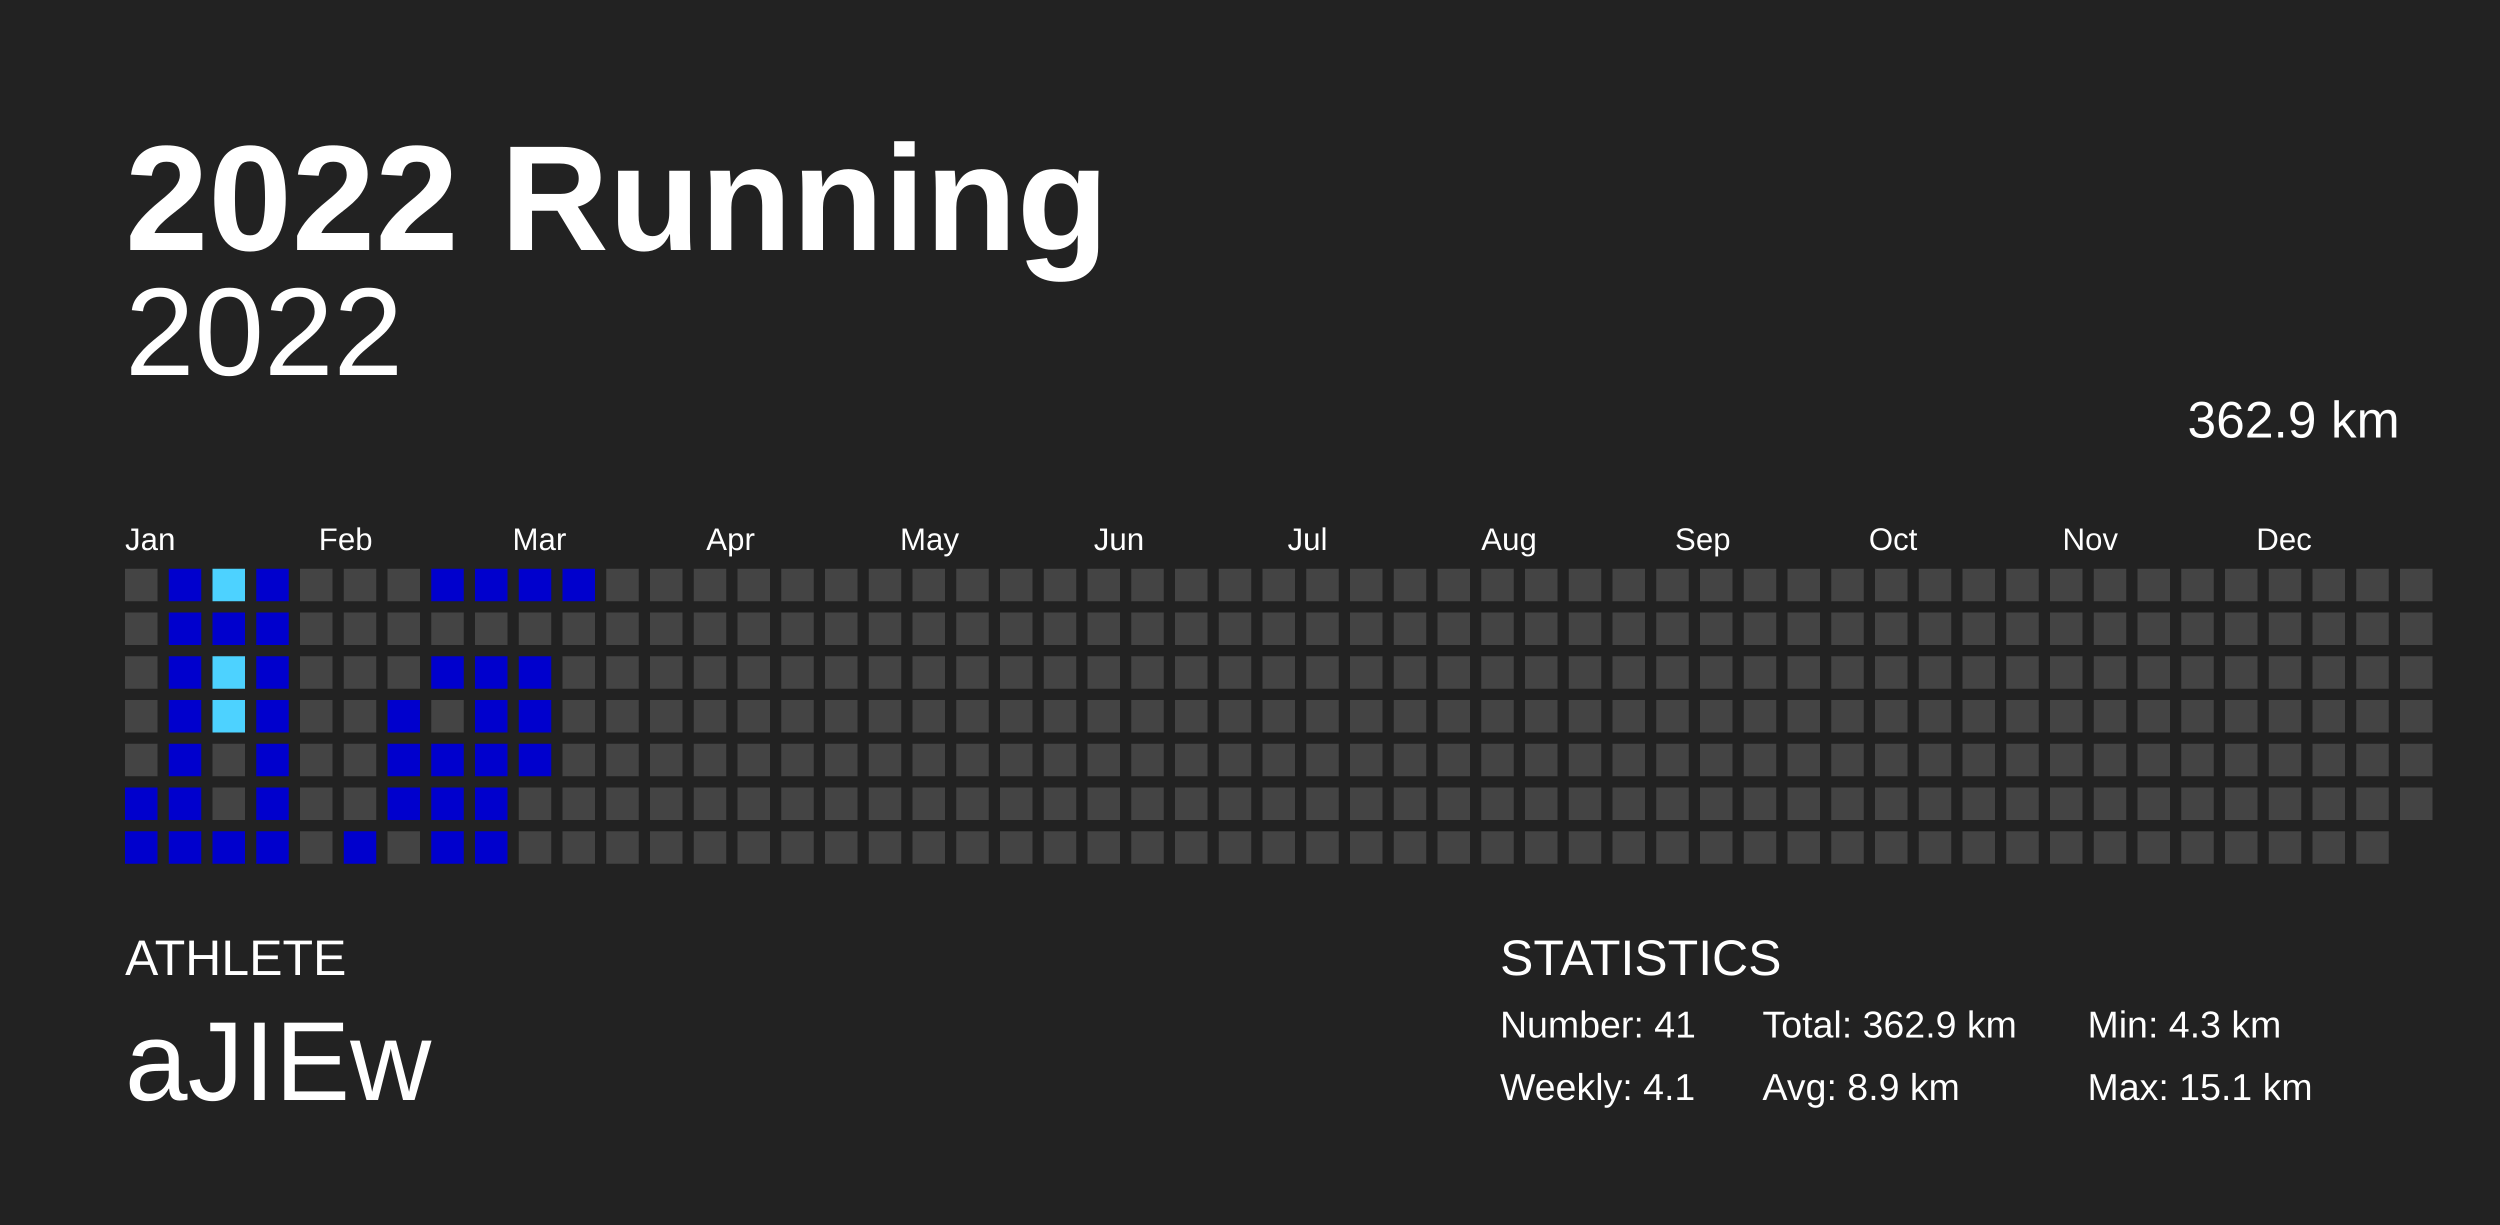
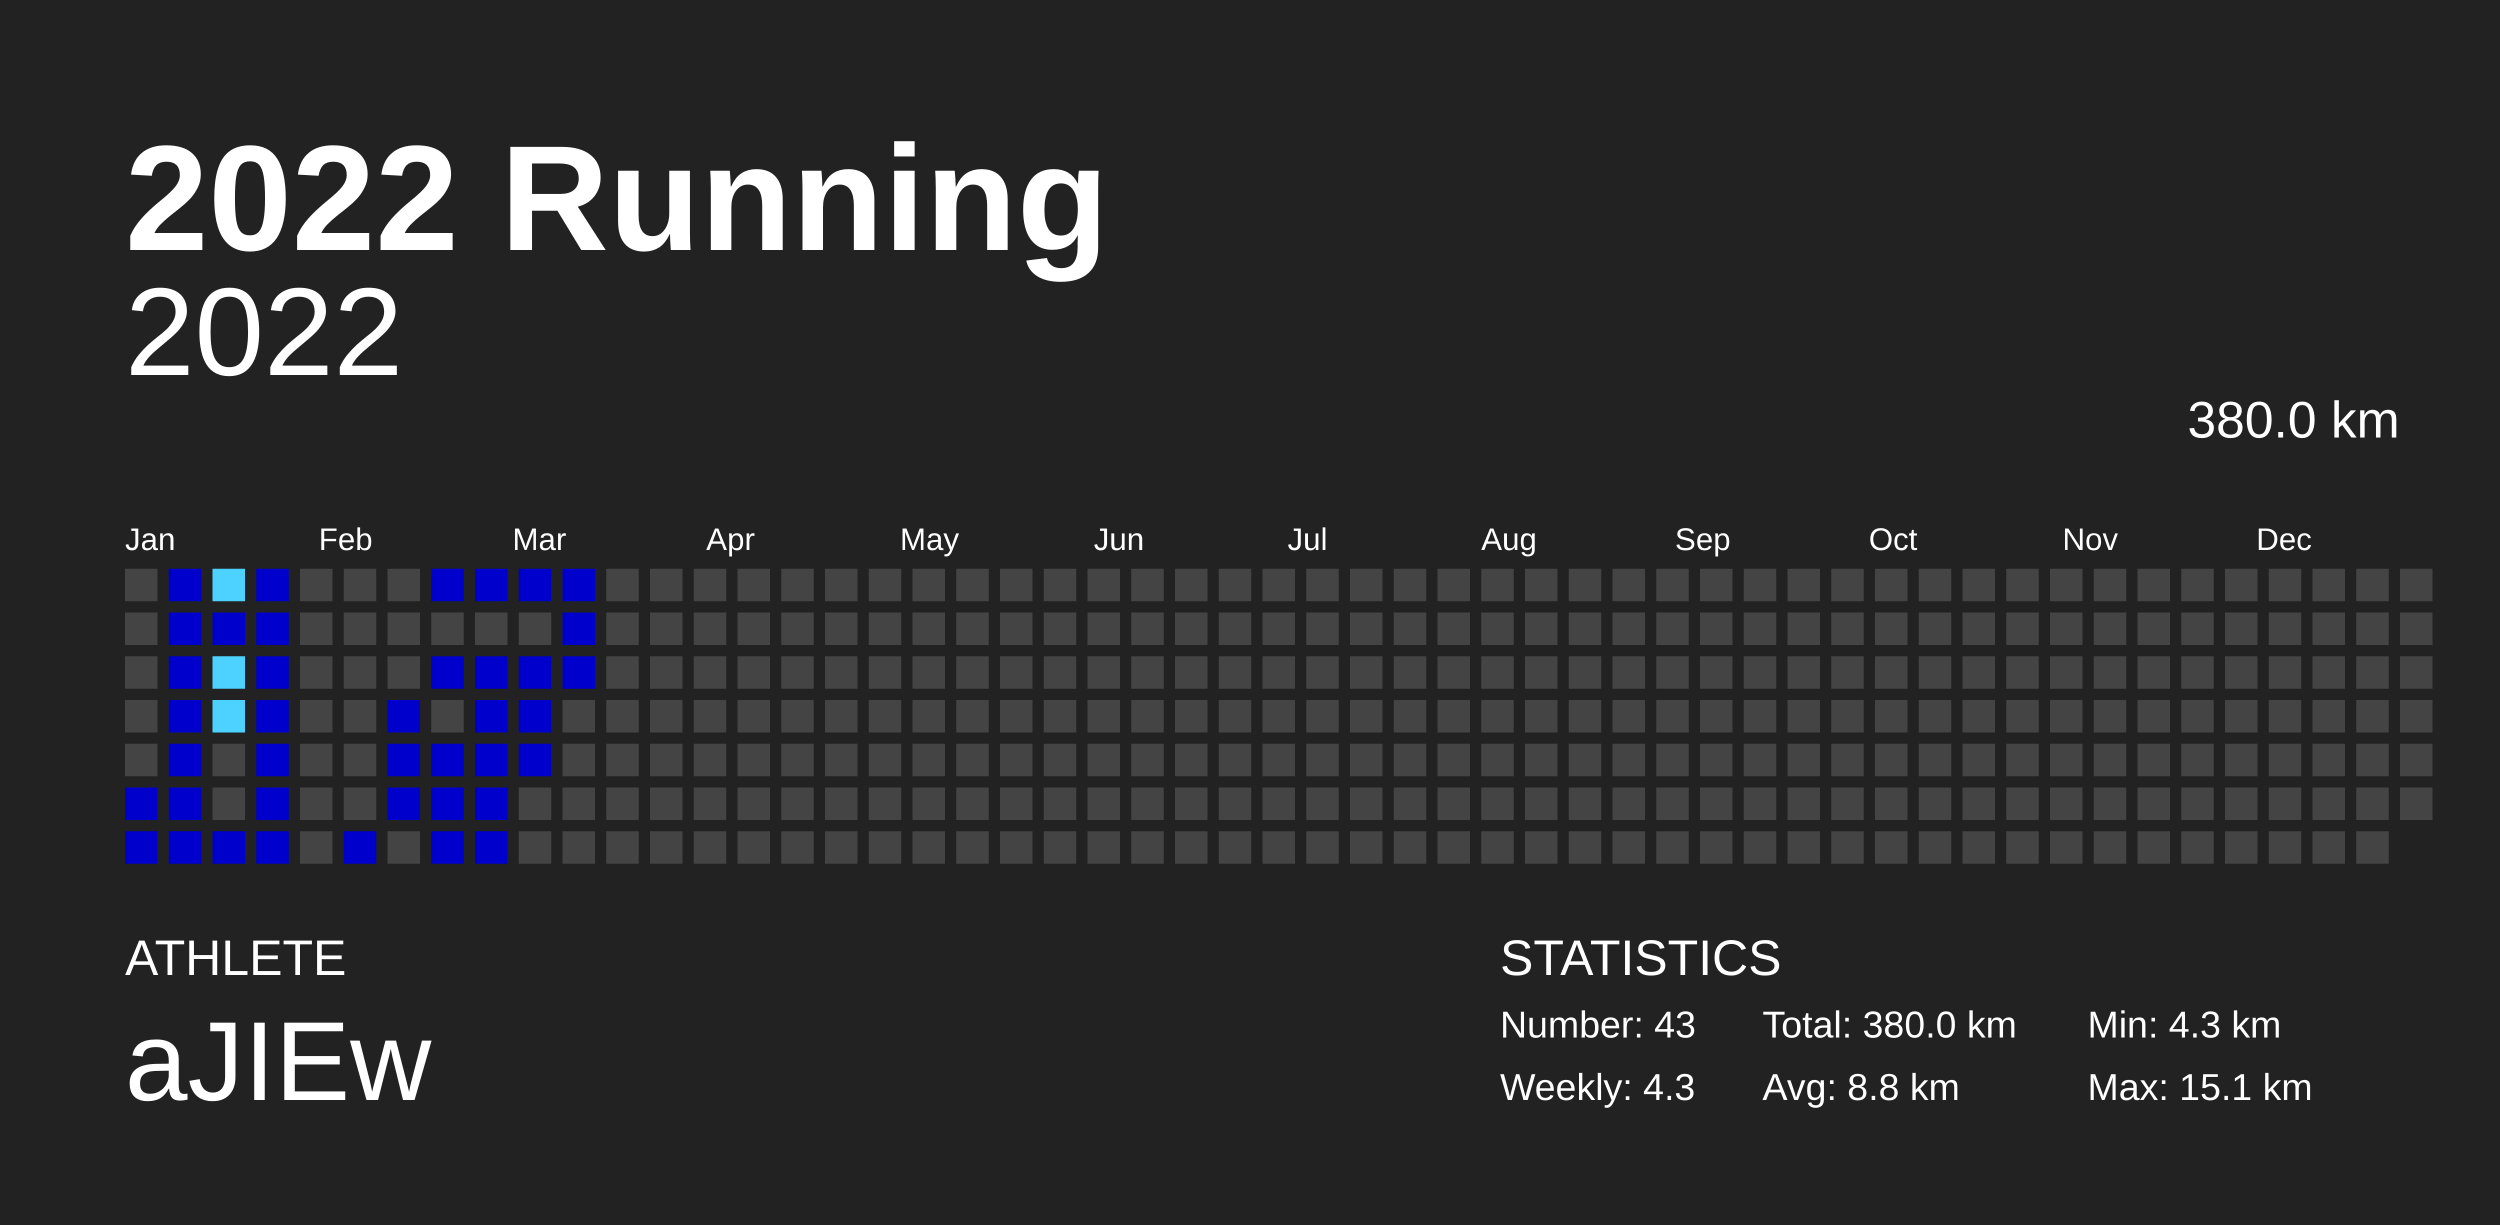
<svg xmlns="http://www.w3.org/2000/svg" baseProfile="full" height="98mm" version="1.1" viewBox="0,0,200,98" width="200mm">
  <defs />
  <rect fill="#222222" height="98" width="200" x="0" y="0" />
  <text fill="#FFFFFF" style="font-size:12px; font-family:Arial; font-weight:bold;" x="10" y="20">2022 Running</text>
  <text fill="#FFFFFF" style="font-size:4px; font-family:Arial" x="10" y="78">ATHLETE</text>
  <text fill="#FFFFFF" style="font-size:9px; font-family:Arial" x="10" y="88">aJIEw</text>
  <text fill="#FFFFFF" style="font-size:4px; font-family:Arial" x="120" y="78">STATISTICS</text>
-   <text fill="#FFFFFF" style="font-size:3px; font-family:Arial" x="120" y="83">Number: 41</text>
-   <text fill="#FFFFFF" style="font-size:3px; font-family:Arial" x="120" y="88">Weekly: 4.1</text>
-   <text fill="#FFFFFF" style="font-size:3px; font-family:Arial" x="141" y="83">Total: 362.9 km</text>
-   <text fill="#FFFFFF" style="font-size:3px; font-family:Arial" x="141" y="88">Avg: 8.9 km</text>
+   <text fill="#FFFFFF" style="font-size:3px; font-family:Arial" x="120" y="83">Number: 43</text>
+   <text fill="#FFFFFF" style="font-size:3px; font-family:Arial" x="120" y="88">Weekly: 4.3</text>
+   <text fill="#FFFFFF" style="font-size:3px; font-family:Arial" x="141" y="83">Total: 380.0 km</text>
+   <text fill="#FFFFFF" style="font-size:3px; font-family:Arial" x="141" y="88">Avg: 8.8 km</text>
  <text fill="#FFFFFF" style="font-size:3px; font-family:Arial" x="167" y="83">Min: 4.3 km</text>
  <text fill="#FFFFFF" style="font-size:3px; font-family:Arial" x="167" y="88">Max: 15.1 km</text>
  <text alignment-baseline="hanging" fill="#FFFFFF" style="font-size:10.0px; font-family:Arial;" x="10" y="30">2022</text>
-   <text alignment-baseline="hanging" fill="#FFFFFF" style="font-size:4.125px; font-family:Arial;" x="175" y="35">362.9 km</text>
+   <text alignment-baseline="hanging" fill="#FFFFFF" style="font-size:4.125px; font-family:Arial;" x="175" y="35">380.0 km</text>
  <text fill="#FFFFFF" style="font-size:2.5px; font-family:Arial" x="10.0" y="44">Jan</text>
  <text fill="#FFFFFF" style="font-size:2.5px; font-family:Arial" x="25.5" y="44">Feb</text>
  <text fill="#FFFFFF" style="font-size:2.5px; font-family:Arial" x="41.0" y="44">Mar</text>
  <text fill="#FFFFFF" style="font-size:2.5px; font-family:Arial" x="56.5" y="44">Apr</text>
  <text fill="#FFFFFF" style="font-size:2.5px; font-family:Arial" x="72.0" y="44">May</text>
  <text fill="#FFFFFF" style="font-size:2.5px; font-family:Arial" x="87.5" y="44">Jun</text>
  <text fill="#FFFFFF" style="font-size:2.5px; font-family:Arial" x="103.0" y="44">Jul</text>
  <text fill="#FFFFFF" style="font-size:2.5px; font-family:Arial" x="118.5" y="44">Aug</text>
  <text fill="#FFFFFF" style="font-size:2.5px; font-family:Arial" x="134.0" y="44">Sep</text>
  <text fill="#FFFFFF" style="font-size:2.5px; font-family:Arial" x="149.5" y="44">Oct</text>
  <text fill="#FFFFFF" style="font-size:2.5px; font-family:Arial" x="165.0" y="44">Nov</text>
  <text fill="#FFFFFF" style="font-size:2.5px; font-family:Arial" x="180.5" y="44">Dec</text>
  <rect fill="#444444" height="2.6" width="2.6" x="10.0" y="45.5" />
  <rect fill="#444444" height="2.6" width="2.6" x="10.0" y="49.0" />
  <rect fill="#444444" height="2.6" width="2.6" x="10.0" y="52.5" />
  <rect fill="#444444" height="2.6" width="2.6" x="10.0" y="56.0" />
  <rect fill="#444444" height="2.6" width="2.6" x="10.0" y="59.5" />
  <rect fill="mediumblue" height="2.6" width="2.6" x="10.0" y="63.0" />
  <rect fill="mediumblue" height="2.6" width="2.6" x="10.0" y="66.5" />
  <rect fill="mediumblue" height="2.6" width="2.6" x="13.5" y="45.5" />
  <rect fill="mediumblue" height="2.6" width="2.6" x="13.5" y="49.0" />
  <rect fill="mediumblue" height="2.6" width="2.6" x="13.5" y="52.5" />
  <rect fill="mediumblue" height="2.6" width="2.6" x="13.5" y="56.0" />
  <rect fill="mediumblue" height="2.6" width="2.6" x="13.5" y="59.5" />
  <rect fill="mediumblue" height="2.6" width="2.6" x="13.5" y="63.0" />
  <rect fill="mediumblue" height="2.6" width="2.6" x="13.5" y="66.5" />
  <rect fill="#4dd2ff" height="2.6" width="2.6" x="17.0" y="45.5" />
  <rect fill="mediumblue" height="2.6" width="2.6" x="17.0" y="49.0" />
  <rect fill="#4dd2ff" height="2.6" width="2.6" x="17.0" y="52.5" />
  <rect fill="#4dd2ff" height="2.6" width="2.6" x="17.0" y="56.0" />
  <rect fill="#444444" height="2.6" width="2.6" x="17.0" y="59.5" />
  <rect fill="#444444" height="2.6" width="2.6" x="17.0" y="63.0" />
  <rect fill="mediumblue" height="2.6" width="2.6" x="17.0" y="66.5" />
  <rect fill="mediumblue" height="2.6" width="2.6" x="20.5" y="45.5" />
  <rect fill="mediumblue" height="2.6" width="2.6" x="20.5" y="49.0" />
  <rect fill="mediumblue" height="2.6" width="2.6" x="20.5" y="52.5" />
  <rect fill="mediumblue" height="2.6" width="2.6" x="20.5" y="56.0" />
  <rect fill="mediumblue" height="2.6" width="2.6" x="20.5" y="59.5" />
  <rect fill="mediumblue" height="2.6" width="2.6" x="20.5" y="63.0" />
  <rect fill="mediumblue" height="2.6" width="2.6" x="20.5" y="66.5" />
  <rect fill="#444444" height="2.6" width="2.6" x="24.0" y="45.5" />
  <rect fill="#444444" height="2.6" width="2.6" x="24.0" y="49.0" />
  <rect fill="#444444" height="2.6" width="2.6" x="24.0" y="52.5" />
  <rect fill="#444444" height="2.6" width="2.6" x="24.0" y="56.0" />
  <rect fill="#444444" height="2.6" width="2.6" x="24.0" y="59.5" />
  <rect fill="#444444" height="2.6" width="2.6" x="24.0" y="63.0" />
  <rect fill="#444444" height="2.6" width="2.6" x="24.0" y="66.5" />
  <rect fill="#444444" height="2.6" width="2.6" x="27.5" y="45.5" />
  <rect fill="#444444" height="2.6" width="2.6" x="27.5" y="49.0" />
  <rect fill="#444444" height="2.6" width="2.6" x="27.5" y="52.5" />
  <rect fill="#444444" height="2.6" width="2.6" x="27.5" y="56.0" />
  <rect fill="#444444" height="2.6" width="2.6" x="27.5" y="59.5" />
  <rect fill="#444444" height="2.6" width="2.6" x="27.5" y="63.0" />
  <rect fill="mediumblue" height="2.6" width="2.6" x="27.5" y="66.5" />
  <rect fill="#444444" height="2.6" width="2.6" x="31.0" y="45.5" />
  <rect fill="#444444" height="2.6" width="2.6" x="31.0" y="49.0" />
  <rect fill="#444444" height="2.6" width="2.6" x="31.0" y="52.5" />
  <rect fill="mediumblue" height="2.6" width="2.6" x="31.0" y="56.0" />
  <rect fill="mediumblue" height="2.6" width="2.6" x="31.0" y="59.5" />
  <rect fill="mediumblue" height="2.6" width="2.6" x="31.0" y="63.0" />
  <rect fill="#444444" height="2.6" width="2.6" x="31.0" y="66.5" />
  <rect fill="mediumblue" height="2.6" width="2.6" x="34.5" y="45.5" />
  <rect fill="#444444" height="2.6" width="2.6" x="34.5" y="49.0" />
  <rect fill="mediumblue" height="2.6" width="2.6" x="34.5" y="52.5" />
  <rect fill="#444444" height="2.6" width="2.6" x="34.5" y="56.0" />
  <rect fill="mediumblue" height="2.6" width="2.6" x="34.5" y="59.5" />
  <rect fill="mediumblue" height="2.6" width="2.6" x="34.5" y="63.0" />
  <rect fill="mediumblue" height="2.6" width="2.6" x="34.5" y="66.5" />
  <rect fill="mediumblue" height="2.6" width="2.6" x="38.0" y="45.5" />
  <rect fill="#444444" height="2.6" width="2.6" x="38.0" y="49.0" />
  <rect fill="mediumblue" height="2.6" width="2.6" x="38.0" y="52.5" />
  <rect fill="mediumblue" height="2.6" width="2.6" x="38.0" y="56.0" />
  <rect fill="mediumblue" height="2.6" width="2.6" x="38.0" y="59.5" />
  <rect fill="mediumblue" height="2.6" width="2.6" x="38.0" y="63.0" />
  <rect fill="mediumblue" height="2.6" width="2.6" x="38.0" y="66.5" />
  <rect fill="mediumblue" height="2.6" width="2.6" x="41.5" y="45.5" />
  <rect fill="#444444" height="2.6" width="2.6" x="41.5" y="49.0" />
  <rect fill="mediumblue" height="2.6" width="2.6" x="41.5" y="52.5" />
  <rect fill="mediumblue" height="2.6" width="2.6" x="41.5" y="56.0" />
  <rect fill="mediumblue" height="2.6" width="2.6" x="41.5" y="59.5" />
  <rect fill="#444444" height="2.6" width="2.6" x="41.5" y="63.0" />
  <rect fill="#444444" height="2.6" width="2.6" x="41.5" y="66.5" />
  <rect fill="mediumblue" height="2.6" width="2.6" x="45.0" y="45.5" />
-   <rect fill="#444444" height="2.6" width="2.6" x="45.0" y="49.0" />
-   <rect fill="#444444" height="2.6" width="2.6" x="45.0" y="52.5" />
+   <rect fill="mediumblue" height="2.6" width="2.6" x="45.0" y="49.0" />
+   <rect fill="mediumblue" height="2.6" width="2.6" x="45.0" y="52.5" />
  <rect fill="#444444" height="2.6" width="2.6" x="45.0" y="56.0" />
  <rect fill="#444444" height="2.6" width="2.6" x="45.0" y="59.5" />
  <rect fill="#444444" height="2.6" width="2.6" x="45.0" y="63.0" />
  <rect fill="#444444" height="2.6" width="2.6" x="45.0" y="66.5" />
  <rect fill="#444444" height="2.6" width="2.6" x="48.5" y="45.5" />
  <rect fill="#444444" height="2.6" width="2.6" x="48.5" y="49.0" />
  <rect fill="#444444" height="2.6" width="2.6" x="48.5" y="52.5" />
  <rect fill="#444444" height="2.6" width="2.6" x="48.5" y="56.0" />
  <rect fill="#444444" height="2.6" width="2.6" x="48.5" y="59.5" />
  <rect fill="#444444" height="2.6" width="2.6" x="48.5" y="63.0" />
  <rect fill="#444444" height="2.6" width="2.6" x="48.5" y="66.5" />
  <rect fill="#444444" height="2.6" width="2.6" x="52.0" y="45.5" />
  <rect fill="#444444" height="2.6" width="2.6" x="52.0" y="49.0" />
  <rect fill="#444444" height="2.6" width="2.6" x="52.0" y="52.5" />
  <rect fill="#444444" height="2.6" width="2.6" x="52.0" y="56.0" />
  <rect fill="#444444" height="2.6" width="2.6" x="52.0" y="59.5" />
  <rect fill="#444444" height="2.6" width="2.6" x="52.0" y="63.0" />
  <rect fill="#444444" height="2.6" width="2.6" x="52.0" y="66.5" />
  <rect fill="#444444" height="2.6" width="2.6" x="55.5" y="45.5" />
  <rect fill="#444444" height="2.6" width="2.6" x="55.5" y="49.0" />
  <rect fill="#444444" height="2.6" width="2.6" x="55.5" y="52.5" />
  <rect fill="#444444" height="2.6" width="2.6" x="55.5" y="56.0" />
  <rect fill="#444444" height="2.6" width="2.6" x="55.5" y="59.5" />
  <rect fill="#444444" height="2.6" width="2.6" x="55.5" y="63.0" />
  <rect fill="#444444" height="2.6" width="2.6" x="55.5" y="66.5" />
  <rect fill="#444444" height="2.6" width="2.6" x="59.0" y="45.5" />
  <rect fill="#444444" height="2.6" width="2.6" x="59.0" y="49.0" />
  <rect fill="#444444" height="2.6" width="2.6" x="59.0" y="52.5" />
  <rect fill="#444444" height="2.6" width="2.6" x="59.0" y="56.0" />
  <rect fill="#444444" height="2.6" width="2.6" x="59.0" y="59.5" />
  <rect fill="#444444" height="2.6" width="2.6" x="59.0" y="63.0" />
  <rect fill="#444444" height="2.6" width="2.6" x="59.0" y="66.5" />
  <rect fill="#444444" height="2.6" width="2.6" x="62.5" y="45.5" />
  <rect fill="#444444" height="2.6" width="2.6" x="62.5" y="49.0" />
  <rect fill="#444444" height="2.6" width="2.6" x="62.5" y="52.5" />
  <rect fill="#444444" height="2.6" width="2.6" x="62.5" y="56.0" />
  <rect fill="#444444" height="2.6" width="2.6" x="62.5" y="59.5" />
  <rect fill="#444444" height="2.6" width="2.6" x="62.5" y="63.0" />
  <rect fill="#444444" height="2.6" width="2.6" x="62.5" y="66.5" />
  <rect fill="#444444" height="2.6" width="2.6" x="66.0" y="45.5" />
  <rect fill="#444444" height="2.6" width="2.6" x="66.0" y="49.0" />
  <rect fill="#444444" height="2.6" width="2.6" x="66.0" y="52.5" />
  <rect fill="#444444" height="2.6" width="2.6" x="66.0" y="56.0" />
  <rect fill="#444444" height="2.6" width="2.6" x="66.0" y="59.5" />
  <rect fill="#444444" height="2.6" width="2.6" x="66.0" y="63.0" />
  <rect fill="#444444" height="2.6" width="2.6" x="66.0" y="66.5" />
  <rect fill="#444444" height="2.6" width="2.6" x="69.5" y="45.5" />
  <rect fill="#444444" height="2.6" width="2.6" x="69.5" y="49.0" />
  <rect fill="#444444" height="2.6" width="2.6" x="69.5" y="52.5" />
  <rect fill="#444444" height="2.6" width="2.6" x="69.5" y="56.0" />
  <rect fill="#444444" height="2.6" width="2.6" x="69.5" y="59.5" />
  <rect fill="#444444" height="2.6" width="2.6" x="69.5" y="63.0" />
  <rect fill="#444444" height="2.6" width="2.6" x="69.5" y="66.5" />
  <rect fill="#444444" height="2.6" width="2.6" x="73.0" y="45.5" />
  <rect fill="#444444" height="2.6" width="2.6" x="73.0" y="49.0" />
  <rect fill="#444444" height="2.6" width="2.6" x="73.0" y="52.5" />
  <rect fill="#444444" height="2.6" width="2.6" x="73.0" y="56.0" />
  <rect fill="#444444" height="2.6" width="2.6" x="73.0" y="59.5" />
  <rect fill="#444444" height="2.6" width="2.6" x="73.0" y="63.0" />
  <rect fill="#444444" height="2.6" width="2.6" x="73.0" y="66.5" />
  <rect fill="#444444" height="2.6" width="2.6" x="76.5" y="45.5" />
  <rect fill="#444444" height="2.6" width="2.6" x="76.5" y="49.0" />
  <rect fill="#444444" height="2.6" width="2.6" x="76.5" y="52.5" />
  <rect fill="#444444" height="2.6" width="2.6" x="76.5" y="56.0" />
  <rect fill="#444444" height="2.6" width="2.6" x="76.5" y="59.5" />
  <rect fill="#444444" height="2.6" width="2.6" x="76.5" y="63.0" />
  <rect fill="#444444" height="2.6" width="2.6" x="76.5" y="66.5" />
  <rect fill="#444444" height="2.6" width="2.6" x="80.0" y="45.5" />
  <rect fill="#444444" height="2.6" width="2.6" x="80.0" y="49.0" />
  <rect fill="#444444" height="2.6" width="2.6" x="80.0" y="52.5" />
  <rect fill="#444444" height="2.6" width="2.6" x="80.0" y="56.0" />
  <rect fill="#444444" height="2.6" width="2.6" x="80.0" y="59.5" />
  <rect fill="#444444" height="2.6" width="2.6" x="80.0" y="63.0" />
  <rect fill="#444444" height="2.6" width="2.6" x="80.0" y="66.5" />
  <rect fill="#444444" height="2.6" width="2.6" x="83.5" y="45.5" />
  <rect fill="#444444" height="2.6" width="2.6" x="83.5" y="49.0" />
  <rect fill="#444444" height="2.6" width="2.6" x="83.5" y="52.5" />
  <rect fill="#444444" height="2.6" width="2.6" x="83.5" y="56.0" />
  <rect fill="#444444" height="2.6" width="2.6" x="83.5" y="59.5" />
  <rect fill="#444444" height="2.6" width="2.6" x="83.5" y="63.0" />
  <rect fill="#444444" height="2.6" width="2.6" x="83.5" y="66.5" />
  <rect fill="#444444" height="2.6" width="2.6" x="87.0" y="45.5" />
  <rect fill="#444444" height="2.6" width="2.6" x="87.0" y="49.0" />
  <rect fill="#444444" height="2.6" width="2.6" x="87.0" y="52.5" />
  <rect fill="#444444" height="2.6" width="2.6" x="87.0" y="56.0" />
  <rect fill="#444444" height="2.6" width="2.6" x="87.0" y="59.5" />
  <rect fill="#444444" height="2.6" width="2.6" x="87.0" y="63.0" />
  <rect fill="#444444" height="2.6" width="2.6" x="87.0" y="66.5" />
  <rect fill="#444444" height="2.6" width="2.6" x="90.5" y="45.5" />
  <rect fill="#444444" height="2.6" width="2.6" x="90.5" y="49.0" />
  <rect fill="#444444" height="2.6" width="2.6" x="90.5" y="52.5" />
  <rect fill="#444444" height="2.6" width="2.6" x="90.5" y="56.0" />
  <rect fill="#444444" height="2.6" width="2.6" x="90.5" y="59.5" />
  <rect fill="#444444" height="2.6" width="2.6" x="90.5" y="63.0" />
  <rect fill="#444444" height="2.6" width="2.6" x="90.5" y="66.5" />
  <rect fill="#444444" height="2.6" width="2.6" x="94.0" y="45.5" />
  <rect fill="#444444" height="2.6" width="2.6" x="94.0" y="49.0" />
  <rect fill="#444444" height="2.6" width="2.6" x="94.0" y="52.5" />
  <rect fill="#444444" height="2.6" width="2.6" x="94.0" y="56.0" />
  <rect fill="#444444" height="2.6" width="2.6" x="94.0" y="59.5" />
  <rect fill="#444444" height="2.6" width="2.6" x="94.0" y="63.0" />
  <rect fill="#444444" height="2.6" width="2.6" x="94.0" y="66.5" />
  <rect fill="#444444" height="2.6" width="2.6" x="97.5" y="45.5" />
  <rect fill="#444444" height="2.6" width="2.6" x="97.5" y="49.0" />
  <rect fill="#444444" height="2.6" width="2.6" x="97.5" y="52.5" />
  <rect fill="#444444" height="2.6" width="2.6" x="97.5" y="56.0" />
  <rect fill="#444444" height="2.6" width="2.6" x="97.5" y="59.5" />
  <rect fill="#444444" height="2.6" width="2.6" x="97.5" y="63.0" />
  <rect fill="#444444" height="2.6" width="2.6" x="97.5" y="66.5" />
  <rect fill="#444444" height="2.6" width="2.6" x="101.0" y="45.5" />
  <rect fill="#444444" height="2.6" width="2.6" x="101.0" y="49.0" />
  <rect fill="#444444" height="2.6" width="2.6" x="101.0" y="52.5" />
  <rect fill="#444444" height="2.6" width="2.6" x="101.0" y="56.0" />
  <rect fill="#444444" height="2.6" width="2.6" x="101.0" y="59.5" />
  <rect fill="#444444" height="2.6" width="2.6" x="101.0" y="63.0" />
  <rect fill="#444444" height="2.6" width="2.6" x="101.0" y="66.5" />
  <rect fill="#444444" height="2.6" width="2.6" x="104.5" y="45.5" />
  <rect fill="#444444" height="2.6" width="2.6" x="104.5" y="49.0" />
  <rect fill="#444444" height="2.6" width="2.6" x="104.5" y="52.5" />
  <rect fill="#444444" height="2.6" width="2.6" x="104.5" y="56.0" />
  <rect fill="#444444" height="2.6" width="2.6" x="104.5" y="59.5" />
  <rect fill="#444444" height="2.6" width="2.6" x="104.5" y="63.0" />
  <rect fill="#444444" height="2.6" width="2.6" x="104.5" y="66.5" />
  <rect fill="#444444" height="2.6" width="2.6" x="108.0" y="45.5" />
  <rect fill="#444444" height="2.6" width="2.6" x="108.0" y="49.0" />
  <rect fill="#444444" height="2.6" width="2.6" x="108.0" y="52.5" />
  <rect fill="#444444" height="2.6" width="2.6" x="108.0" y="56.0" />
  <rect fill="#444444" height="2.6" width="2.6" x="108.0" y="59.5" />
  <rect fill="#444444" height="2.6" width="2.6" x="108.0" y="63.0" />
  <rect fill="#444444" height="2.6" width="2.6" x="108.0" y="66.5" />
  <rect fill="#444444" height="2.6" width="2.6" x="111.5" y="45.5" />
  <rect fill="#444444" height="2.6" width="2.6" x="111.5" y="49.0" />
  <rect fill="#444444" height="2.6" width="2.6" x="111.5" y="52.5" />
  <rect fill="#444444" height="2.6" width="2.6" x="111.5" y="56.0" />
  <rect fill="#444444" height="2.6" width="2.6" x="111.5" y="59.5" />
  <rect fill="#444444" height="2.6" width="2.6" x="111.5" y="63.0" />
  <rect fill="#444444" height="2.6" width="2.6" x="111.5" y="66.5" />
  <rect fill="#444444" height="2.6" width="2.6" x="115.0" y="45.5" />
  <rect fill="#444444" height="2.6" width="2.6" x="115.0" y="49.0" />
  <rect fill="#444444" height="2.6" width="2.6" x="115.0" y="52.5" />
  <rect fill="#444444" height="2.6" width="2.6" x="115.0" y="56.0" />
  <rect fill="#444444" height="2.6" width="2.6" x="115.0" y="59.5" />
  <rect fill="#444444" height="2.6" width="2.6" x="115.0" y="63.0" />
  <rect fill="#444444" height="2.6" width="2.6" x="115.0" y="66.5" />
  <rect fill="#444444" height="2.6" width="2.6" x="118.5" y="45.5" />
  <rect fill="#444444" height="2.6" width="2.6" x="118.5" y="49.0" />
  <rect fill="#444444" height="2.6" width="2.6" x="118.5" y="52.5" />
  <rect fill="#444444" height="2.6" width="2.6" x="118.5" y="56.0" />
  <rect fill="#444444" height="2.6" width="2.6" x="118.5" y="59.5" />
  <rect fill="#444444" height="2.6" width="2.6" x="118.5" y="63.0" />
  <rect fill="#444444" height="2.6" width="2.6" x="118.5" y="66.5" />
  <rect fill="#444444" height="2.6" width="2.6" x="122.0" y="45.5" />
  <rect fill="#444444" height="2.6" width="2.6" x="122.0" y="49.0" />
  <rect fill="#444444" height="2.6" width="2.6" x="122.0" y="52.5" />
  <rect fill="#444444" height="2.6" width="2.6" x="122.0" y="56.0" />
  <rect fill="#444444" height="2.6" width="2.6" x="122.0" y="59.5" />
  <rect fill="#444444" height="2.6" width="2.6" x="122.0" y="63.0" />
  <rect fill="#444444" height="2.6" width="2.6" x="122.0" y="66.5" />
  <rect fill="#444444" height="2.6" width="2.6" x="125.5" y="45.5" />
  <rect fill="#444444" height="2.6" width="2.6" x="125.5" y="49.0" />
  <rect fill="#444444" height="2.6" width="2.6" x="125.5" y="52.5" />
  <rect fill="#444444" height="2.6" width="2.6" x="125.5" y="56.0" />
  <rect fill="#444444" height="2.6" width="2.6" x="125.5" y="59.5" />
  <rect fill="#444444" height="2.6" width="2.6" x="125.5" y="63.0" />
  <rect fill="#444444" height="2.6" width="2.6" x="125.5" y="66.5" />
  <rect fill="#444444" height="2.6" width="2.6" x="129.0" y="45.5" />
  <rect fill="#444444" height="2.6" width="2.6" x="129.0" y="49.0" />
  <rect fill="#444444" height="2.6" width="2.6" x="129.0" y="52.5" />
  <rect fill="#444444" height="2.6" width="2.6" x="129.0" y="56.0" />
  <rect fill="#444444" height="2.6" width="2.6" x="129.0" y="59.5" />
  <rect fill="#444444" height="2.6" width="2.6" x="129.0" y="63.0" />
  <rect fill="#444444" height="2.6" width="2.6" x="129.0" y="66.5" />
  <rect fill="#444444" height="2.6" width="2.6" x="132.5" y="45.5" />
  <rect fill="#444444" height="2.6" width="2.6" x="132.5" y="49.0" />
  <rect fill="#444444" height="2.6" width="2.6" x="132.5" y="52.5" />
  <rect fill="#444444" height="2.6" width="2.6" x="132.5" y="56.0" />
  <rect fill="#444444" height="2.6" width="2.6" x="132.5" y="59.5" />
  <rect fill="#444444" height="2.6" width="2.6" x="132.5" y="63.0" />
  <rect fill="#444444" height="2.6" width="2.6" x="132.5" y="66.5" />
  <rect fill="#444444" height="2.6" width="2.6" x="136.0" y="45.5" />
  <rect fill="#444444" height="2.6" width="2.6" x="136.0" y="49.0" />
  <rect fill="#444444" height="2.6" width="2.6" x="136.0" y="52.5" />
  <rect fill="#444444" height="2.6" width="2.6" x="136.0" y="56.0" />
  <rect fill="#444444" height="2.6" width="2.6" x="136.0" y="59.5" />
  <rect fill="#444444" height="2.6" width="2.6" x="136.0" y="63.0" />
  <rect fill="#444444" height="2.6" width="2.6" x="136.0" y="66.5" />
  <rect fill="#444444" height="2.6" width="2.6" x="139.5" y="45.5" />
  <rect fill="#444444" height="2.6" width="2.6" x="139.5" y="49.0" />
  <rect fill="#444444" height="2.6" width="2.6" x="139.5" y="52.5" />
  <rect fill="#444444" height="2.6" width="2.6" x="139.5" y="56.0" />
  <rect fill="#444444" height="2.6" width="2.6" x="139.5" y="59.5" />
  <rect fill="#444444" height="2.6" width="2.6" x="139.5" y="63.0" />
  <rect fill="#444444" height="2.6" width="2.6" x="139.5" y="66.5" />
  <rect fill="#444444" height="2.6" width="2.6" x="143.0" y="45.5" />
  <rect fill="#444444" height="2.6" width="2.6" x="143.0" y="49.0" />
  <rect fill="#444444" height="2.6" width="2.6" x="143.0" y="52.5" />
  <rect fill="#444444" height="2.6" width="2.6" x="143.0" y="56.0" />
  <rect fill="#444444" height="2.6" width="2.6" x="143.0" y="59.5" />
  <rect fill="#444444" height="2.6" width="2.6" x="143.0" y="63.0" />
  <rect fill="#444444" height="2.6" width="2.6" x="143.0" y="66.5" />
  <rect fill="#444444" height="2.6" width="2.6" x="146.5" y="45.5" />
  <rect fill="#444444" height="2.6" width="2.6" x="146.5" y="49.0" />
  <rect fill="#444444" height="2.6" width="2.6" x="146.5" y="52.5" />
  <rect fill="#444444" height="2.6" width="2.6" x="146.5" y="56.0" />
  <rect fill="#444444" height="2.6" width="2.6" x="146.5" y="59.5" />
  <rect fill="#444444" height="2.6" width="2.6" x="146.5" y="63.0" />
  <rect fill="#444444" height="2.6" width="2.6" x="146.5" y="66.5" />
  <rect fill="#444444" height="2.6" width="2.6" x="150.0" y="45.5" />
  <rect fill="#444444" height="2.6" width="2.6" x="150.0" y="49.0" />
  <rect fill="#444444" height="2.6" width="2.6" x="150.0" y="52.5" />
  <rect fill="#444444" height="2.6" width="2.6" x="150.0" y="56.0" />
  <rect fill="#444444" height="2.6" width="2.6" x="150.0" y="59.5" />
  <rect fill="#444444" height="2.6" width="2.6" x="150.0" y="63.0" />
  <rect fill="#444444" height="2.6" width="2.6" x="150.0" y="66.5" />
  <rect fill="#444444" height="2.6" width="2.6" x="153.5" y="45.5" />
  <rect fill="#444444" height="2.6" width="2.6" x="153.5" y="49.0" />
  <rect fill="#444444" height="2.6" width="2.6" x="153.5" y="52.5" />
  <rect fill="#444444" height="2.6" width="2.6" x="153.5" y="56.0" />
  <rect fill="#444444" height="2.6" width="2.6" x="153.5" y="59.5" />
  <rect fill="#444444" height="2.6" width="2.6" x="153.5" y="63.0" />
  <rect fill="#444444" height="2.6" width="2.6" x="153.5" y="66.5" />
  <rect fill="#444444" height="2.6" width="2.6" x="157.0" y="45.5" />
  <rect fill="#444444" height="2.6" width="2.6" x="157.0" y="49.0" />
  <rect fill="#444444" height="2.6" width="2.6" x="157.0" y="52.5" />
  <rect fill="#444444" height="2.6" width="2.6" x="157.0" y="56.0" />
  <rect fill="#444444" height="2.6" width="2.6" x="157.0" y="59.5" />
  <rect fill="#444444" height="2.6" width="2.6" x="157.0" y="63.0" />
  <rect fill="#444444" height="2.6" width="2.6" x="157.0" y="66.5" />
  <rect fill="#444444" height="2.6" width="2.6" x="160.5" y="45.5" />
  <rect fill="#444444" height="2.6" width="2.6" x="160.5" y="49.0" />
  <rect fill="#444444" height="2.6" width="2.6" x="160.5" y="52.5" />
  <rect fill="#444444" height="2.6" width="2.6" x="160.5" y="56.0" />
  <rect fill="#444444" height="2.6" width="2.6" x="160.5" y="59.5" />
  <rect fill="#444444" height="2.6" width="2.6" x="160.5" y="63.0" />
  <rect fill="#444444" height="2.6" width="2.6" x="160.5" y="66.5" />
  <rect fill="#444444" height="2.6" width="2.6" x="164.0" y="45.5" />
  <rect fill="#444444" height="2.6" width="2.6" x="164.0" y="49.0" />
  <rect fill="#444444" height="2.6" width="2.6" x="164.0" y="52.5" />
  <rect fill="#444444" height="2.6" width="2.6" x="164.0" y="56.0" />
  <rect fill="#444444" height="2.6" width="2.6" x="164.0" y="59.5" />
  <rect fill="#444444" height="2.6" width="2.6" x="164.0" y="63.0" />
  <rect fill="#444444" height="2.6" width="2.6" x="164.0" y="66.5" />
  <rect fill="#444444" height="2.6" width="2.6" x="167.5" y="45.5" />
  <rect fill="#444444" height="2.6" width="2.6" x="167.5" y="49.0" />
  <rect fill="#444444" height="2.6" width="2.6" x="167.5" y="52.5" />
  <rect fill="#444444" height="2.6" width="2.6" x="167.5" y="56.0" />
  <rect fill="#444444" height="2.6" width="2.6" x="167.5" y="59.5" />
  <rect fill="#444444" height="2.6" width="2.6" x="167.5" y="63.0" />
  <rect fill="#444444" height="2.6" width="2.6" x="167.5" y="66.5" />
  <rect fill="#444444" height="2.6" width="2.6" x="171.0" y="45.5" />
  <rect fill="#444444" height="2.6" width="2.6" x="171.0" y="49.0" />
  <rect fill="#444444" height="2.6" width="2.6" x="171.0" y="52.5" />
  <rect fill="#444444" height="2.6" width="2.6" x="171.0" y="56.0" />
  <rect fill="#444444" height="2.6" width="2.6" x="171.0" y="59.5" />
  <rect fill="#444444" height="2.6" width="2.6" x="171.0" y="63.0" />
  <rect fill="#444444" height="2.6" width="2.6" x="171.0" y="66.5" />
  <rect fill="#444444" height="2.6" width="2.6" x="174.5" y="45.5" />
  <rect fill="#444444" height="2.6" width="2.6" x="174.5" y="49.0" />
  <rect fill="#444444" height="2.6" width="2.6" x="174.5" y="52.5" />
  <rect fill="#444444" height="2.6" width="2.6" x="174.5" y="56.0" />
  <rect fill="#444444" height="2.6" width="2.6" x="174.5" y="59.5" />
  <rect fill="#444444" height="2.6" width="2.6" x="174.5" y="63.0" />
  <rect fill="#444444" height="2.6" width="2.6" x="174.5" y="66.5" />
  <rect fill="#444444" height="2.6" width="2.6" x="178.0" y="45.5" />
  <rect fill="#444444" height="2.6" width="2.6" x="178.0" y="49.0" />
  <rect fill="#444444" height="2.6" width="2.6" x="178.0" y="52.5" />
  <rect fill="#444444" height="2.6" width="2.6" x="178.0" y="56.0" />
  <rect fill="#444444" height="2.6" width="2.6" x="178.0" y="59.5" />
  <rect fill="#444444" height="2.6" width="2.6" x="178.0" y="63.0" />
  <rect fill="#444444" height="2.6" width="2.6" x="178.0" y="66.5" />
  <rect fill="#444444" height="2.6" width="2.6" x="181.5" y="45.5" />
  <rect fill="#444444" height="2.6" width="2.6" x="181.5" y="49.0" />
  <rect fill="#444444" height="2.6" width="2.6" x="181.5" y="52.5" />
  <rect fill="#444444" height="2.6" width="2.6" x="181.5" y="56.0" />
  <rect fill="#444444" height="2.6" width="2.6" x="181.5" y="59.5" />
  <rect fill="#444444" height="2.6" width="2.6" x="181.5" y="63.0" />
  <rect fill="#444444" height="2.6" width="2.6" x="181.5" y="66.5" />
  <rect fill="#444444" height="2.6" width="2.6" x="185.0" y="45.5" />
  <rect fill="#444444" height="2.6" width="2.6" x="185.0" y="49.0" />
  <rect fill="#444444" height="2.6" width="2.6" x="185.0" y="52.5" />
  <rect fill="#444444" height="2.6" width="2.6" x="185.0" y="56.0" />
  <rect fill="#444444" height="2.6" width="2.6" x="185.0" y="59.5" />
  <rect fill="#444444" height="2.6" width="2.6" x="185.0" y="63.0" />
  <rect fill="#444444" height="2.6" width="2.6" x="185.0" y="66.5" />
  <rect fill="#444444" height="2.6" width="2.6" x="188.5" y="45.5" />
  <rect fill="#444444" height="2.6" width="2.6" x="188.5" y="49.0" />
  <rect fill="#444444" height="2.6" width="2.6" x="188.5" y="52.5" />
  <rect fill="#444444" height="2.6" width="2.6" x="188.5" y="56.0" />
  <rect fill="#444444" height="2.6" width="2.6" x="188.5" y="59.5" />
  <rect fill="#444444" height="2.6" width="2.6" x="188.5" y="63.0" />
  <rect fill="#444444" height="2.6" width="2.6" x="188.5" y="66.5" />
  <rect fill="#444444" height="2.6" width="2.6" x="192.0" y="45.5" />
  <rect fill="#444444" height="2.6" width="2.6" x="192.0" y="49.0" />
  <rect fill="#444444" height="2.6" width="2.6" x="192.0" y="52.5" />
  <rect fill="#444444" height="2.6" width="2.6" x="192.0" y="56.0" />
  <rect fill="#444444" height="2.6" width="2.6" x="192.0" y="59.5" />
  <rect fill="#444444" height="2.6" width="2.6" x="192.0" y="63.0" />
</svg>
